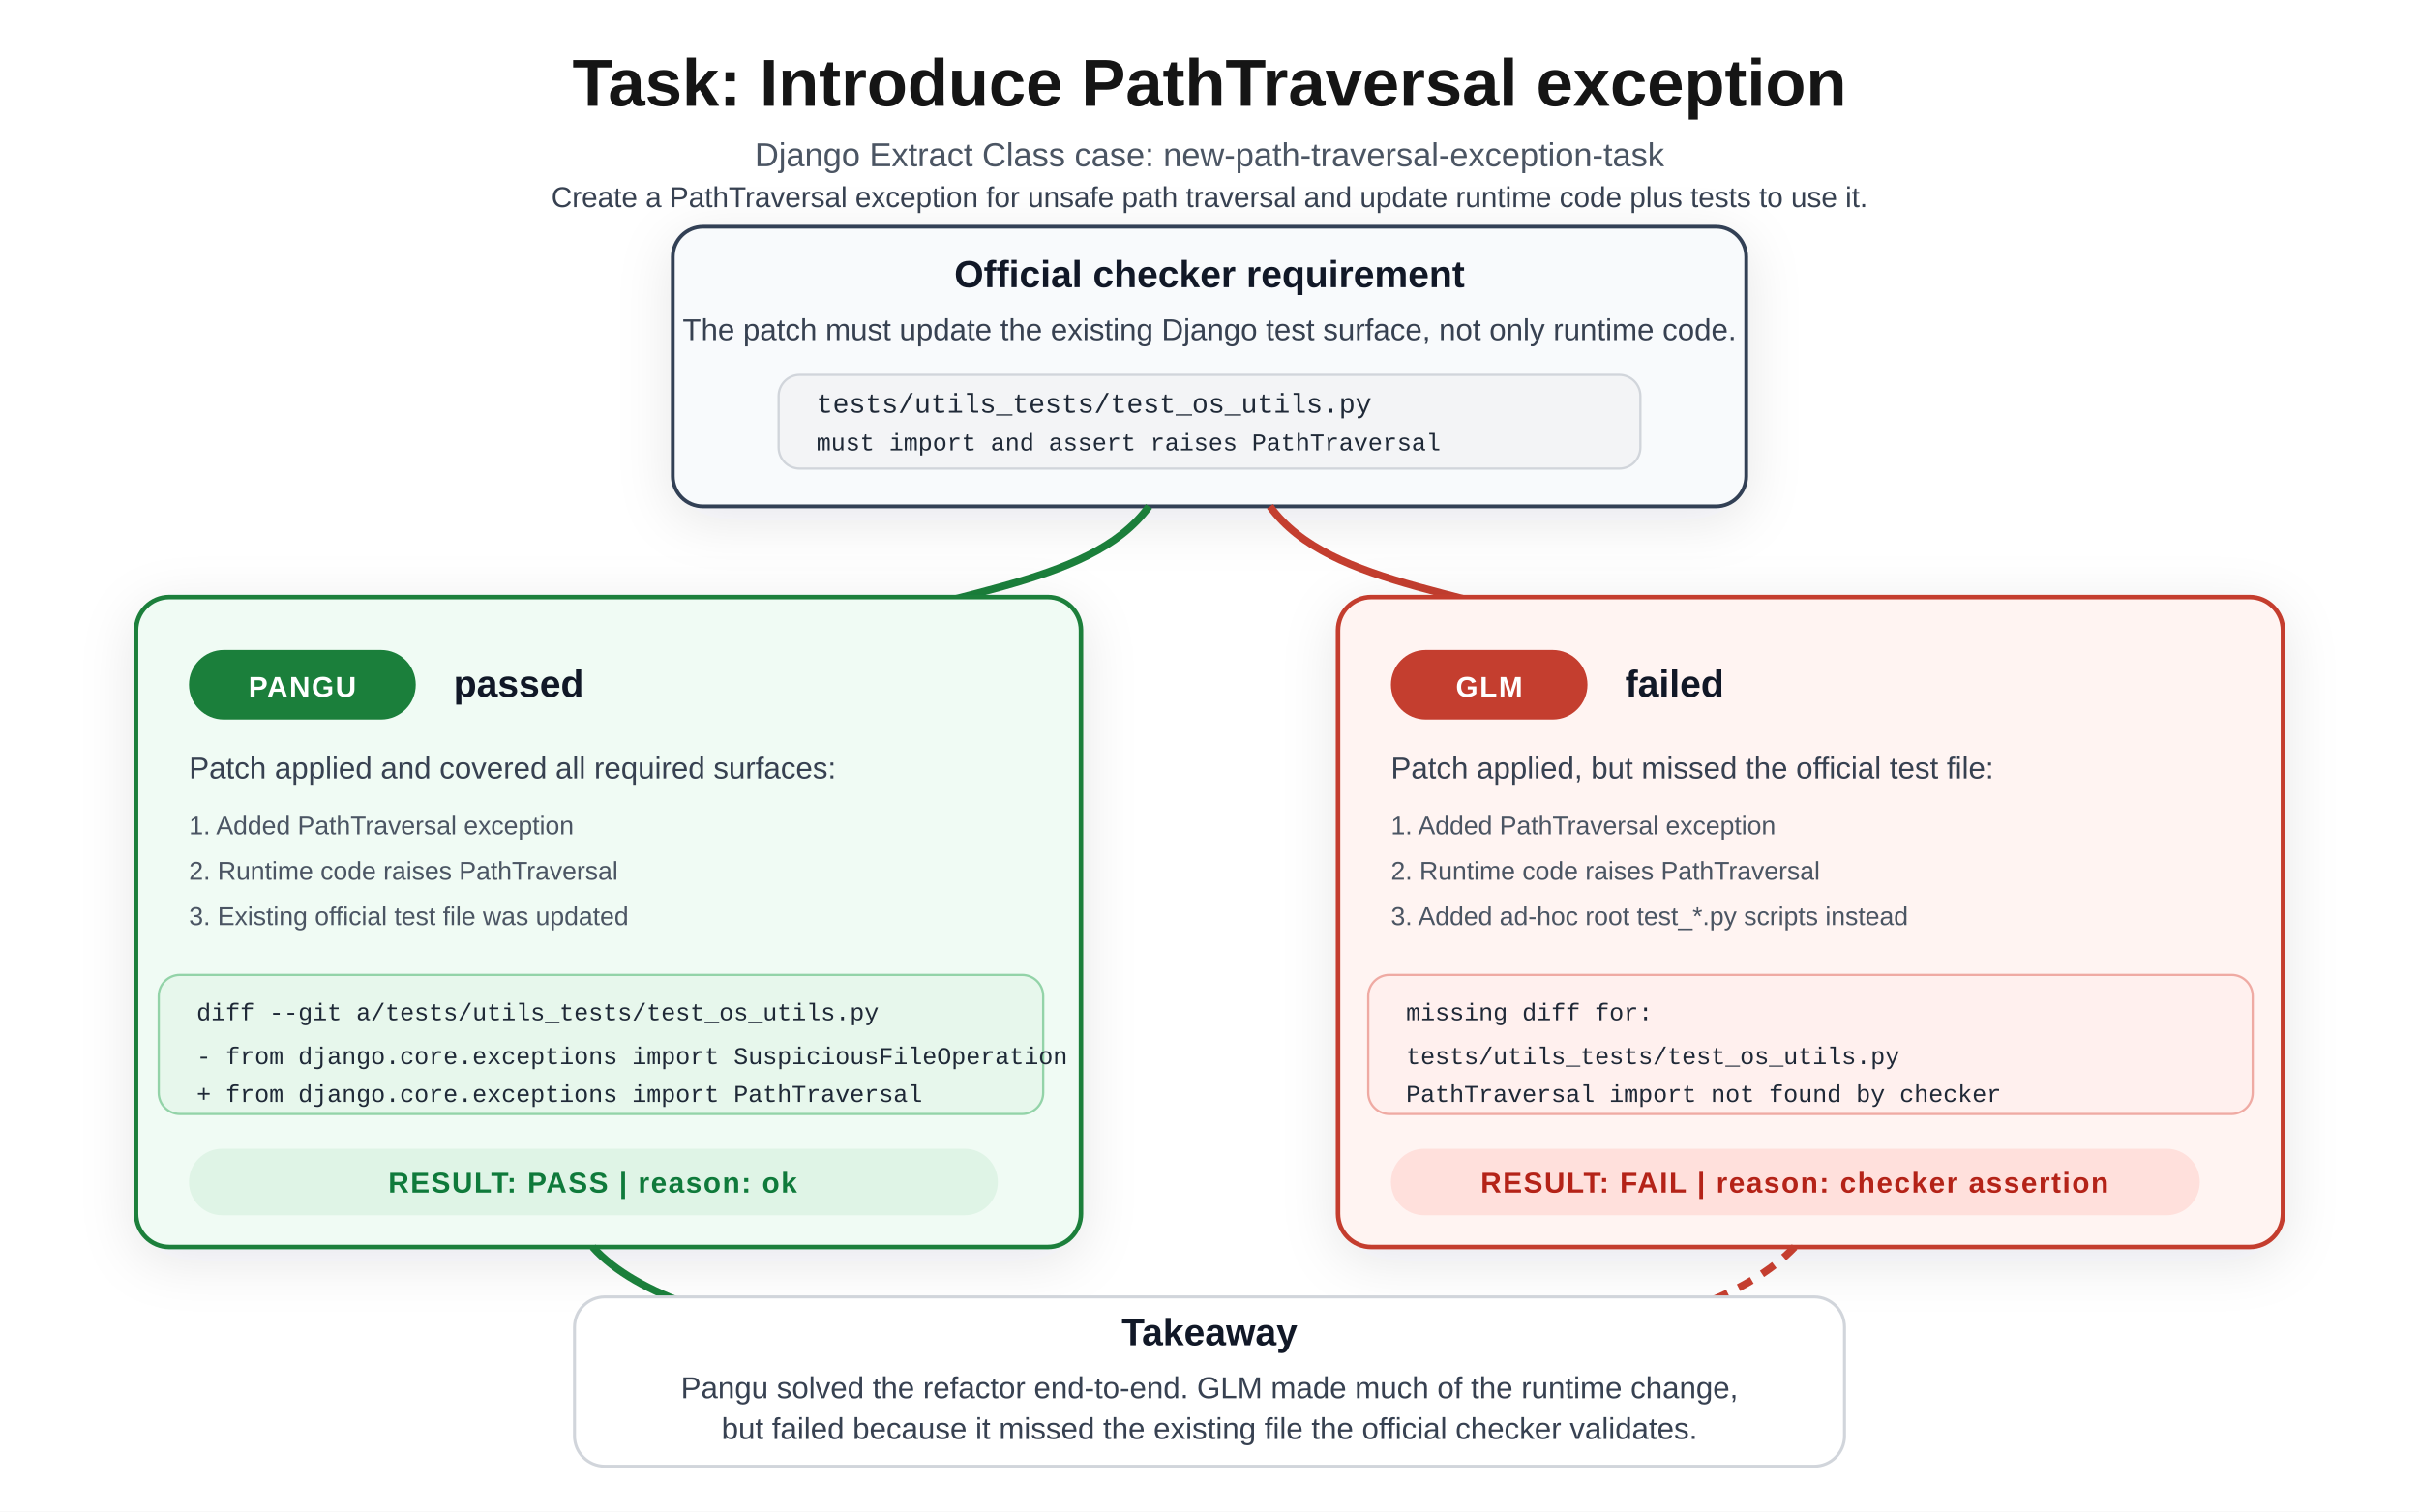
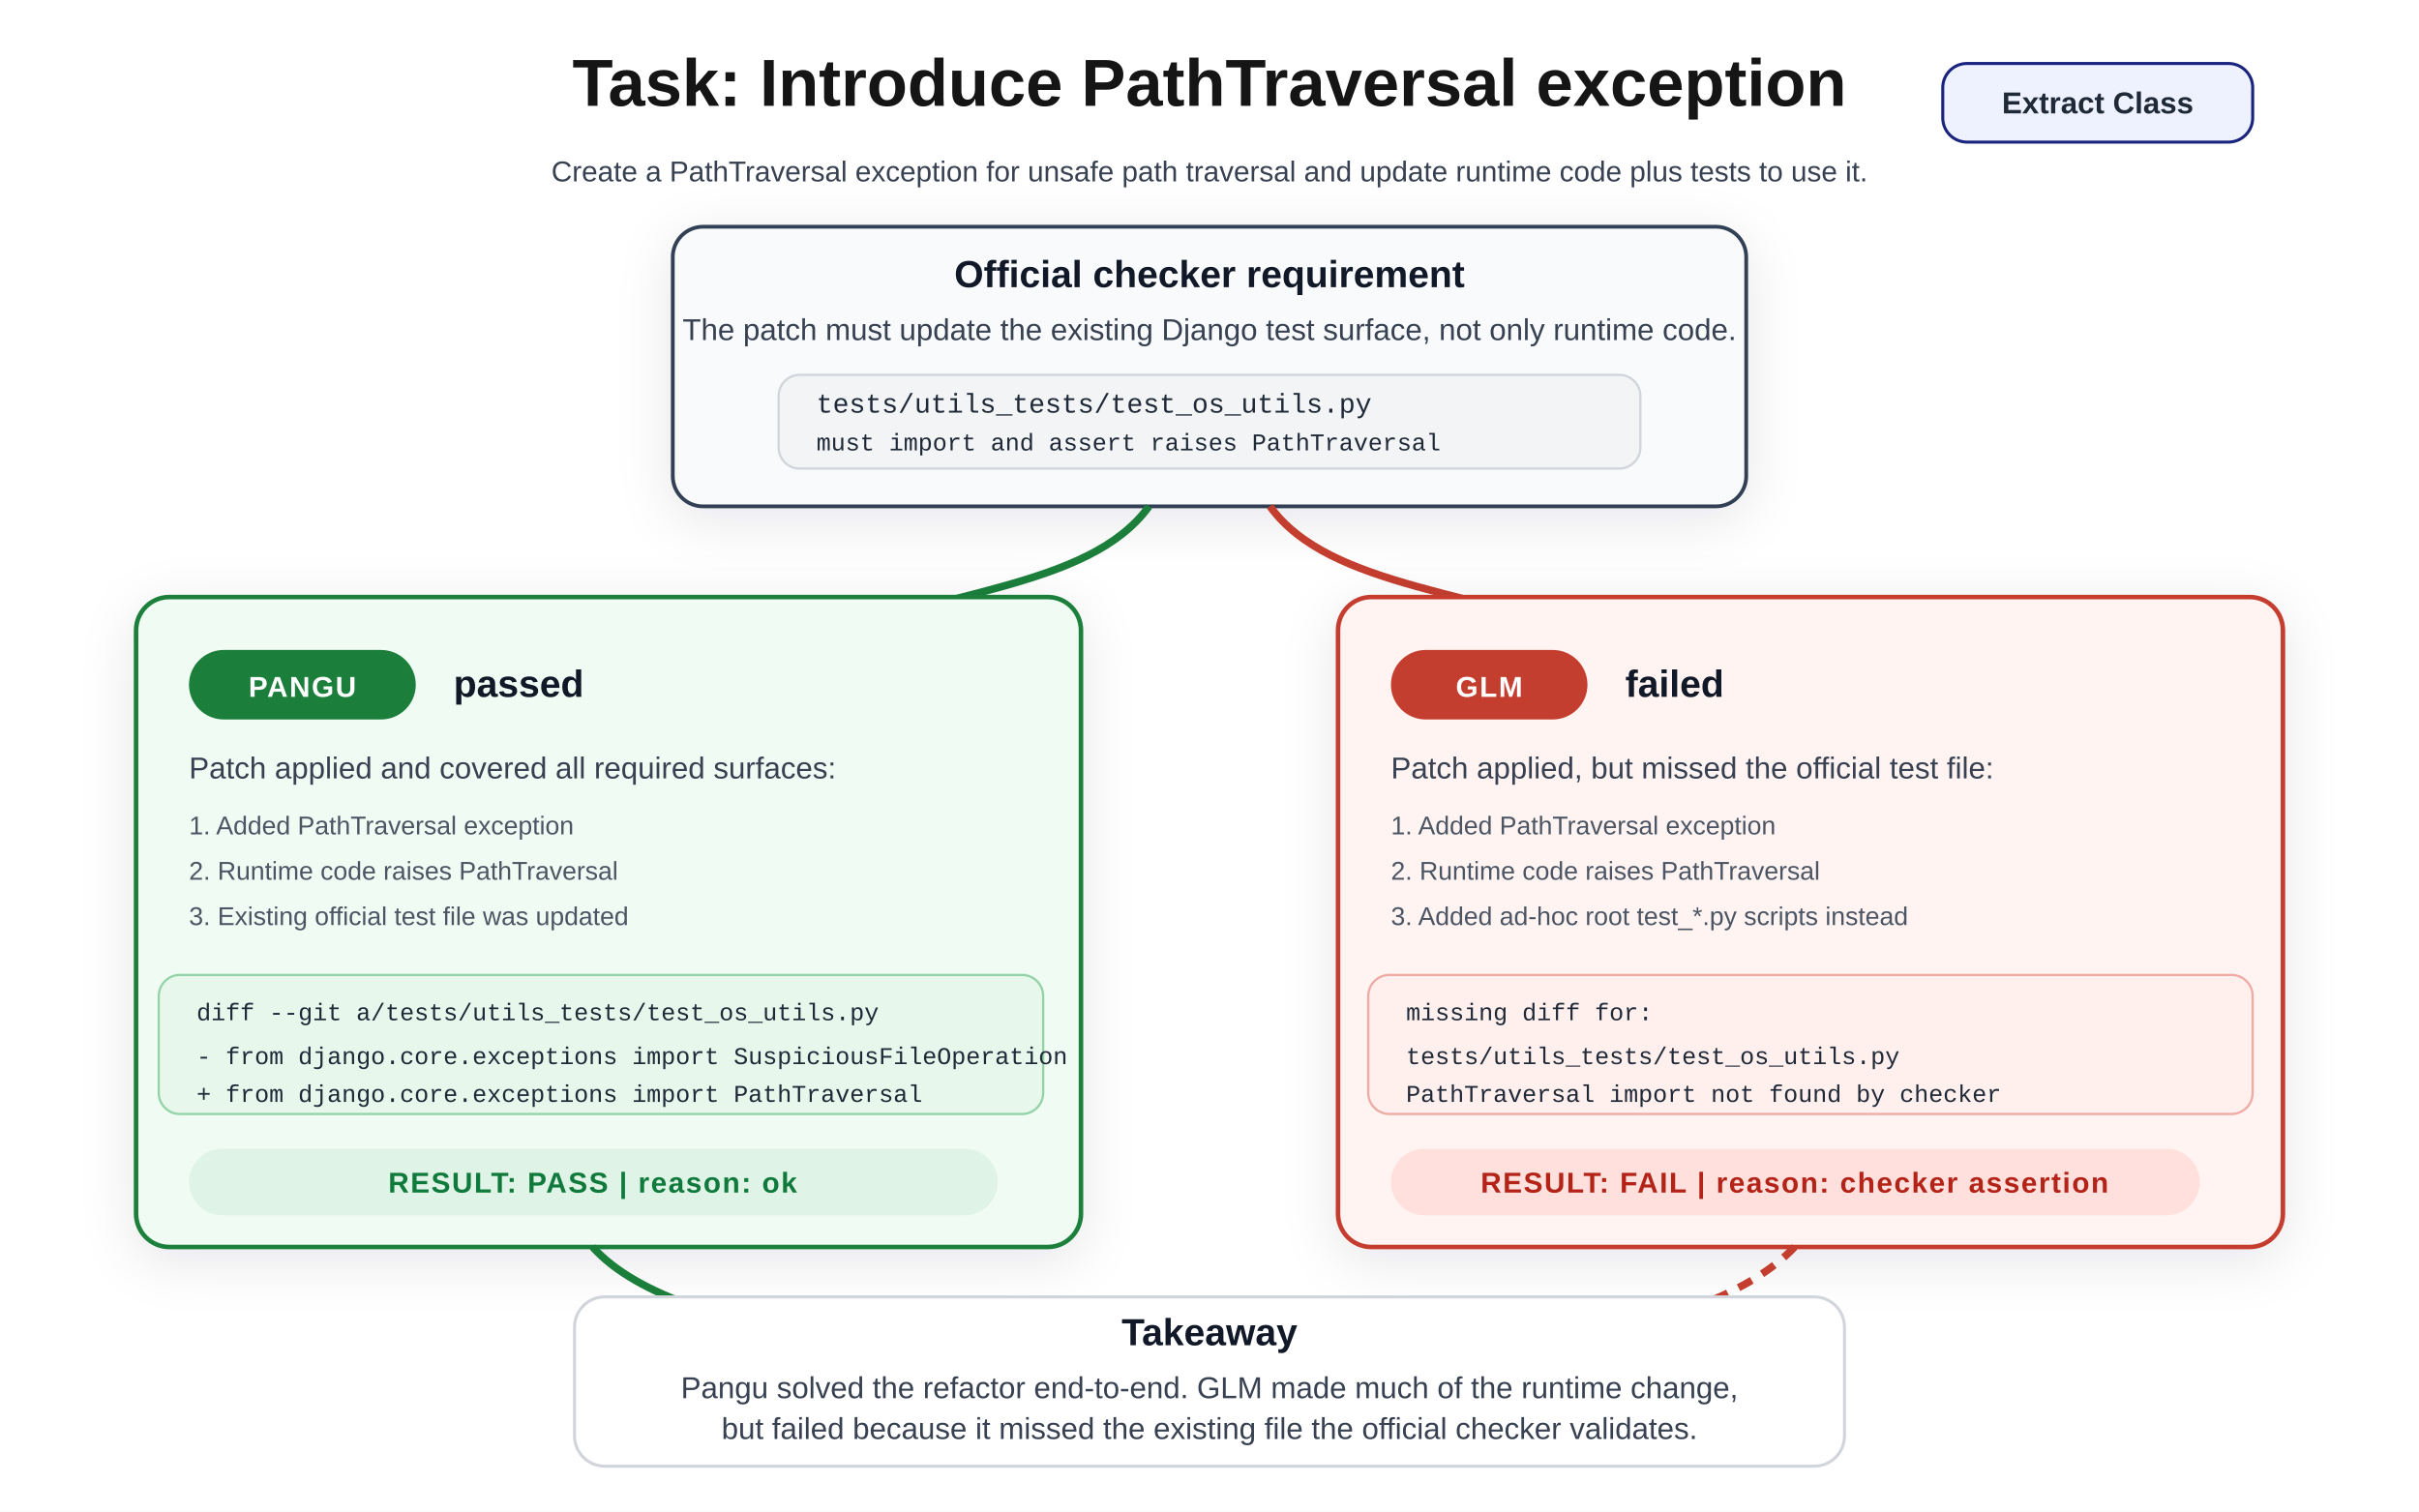
<svg xmlns="http://www.w3.org/2000/svg" width="1600" height="1000" viewBox="0 0 1600 1000" role="img" aria-labelledby="title desc">
  <defs>
    <style>
      .bg { fill: #ffffff; }
      .title { font: 700 44px Arial, Helvetica, sans-serif; fill: #151515; }
      .subtitle { font: 400 22px Arial, Helvetica, sans-serif; fill: #4b5563; }
      .taskdesc { font: 400 19px Arial, Helvetica, sans-serif; fill: #374151; }
+       .badge-text { font: 700 20px Arial, Helvetica, sans-serif; fill: #1f2937; }
+       .badge-box { fill: #eef2ff; stroke: #1a237e; stroke-width: 2; rx: 16; }
      .section { font: 700 25px Arial, Helvetica, sans-serif; fill: #111827; }
      .body { font: 400 20px Arial, Helvetica, sans-serif; fill: #374151; }
      .small { font: 400 17px Arial, Helvetica, sans-serif; fill: #4b5563; }
      .mono { font: 400 18px Consolas, "Liberation Mono", monospace; fill: #1f2937; }
      .mono-small { font: 400 16px Consolas, "Liberation Mono", monospace; fill: #1f2937; }
      .pill { font: 700 19px Arial, Helvetica, sans-serif; letter-spacing: 1px; }
      .pass { fill: #0f7a3b; }
      .fail { fill: #b42318; }
      .muted { fill: #6b7280; }
      .card { fill: #ffffff; stroke: #d1d5db; stroke-width: 2; rx: 20; }
      .pangu-card { fill: #f0fbf4; stroke: #1b7f3b; stroke-width: 3; rx: 22; }
      .glm-card { fill: #fff4f2; stroke: #c43e2f; stroke-width: 3; rx: 22; }
      .checker-card { fill: #f8fafc; stroke: #334155; stroke-width: 2.5; rx: 20; }
      .code { fill: #f3f4f6; stroke: #d1d5db; stroke-width: 1.5; rx: 14; }
      .green-code { fill: #e7f7ec; stroke: #93d3a8; stroke-width: 1.5; rx: 14; }
      .red-code { fill: #fff0ee; stroke: #efaaa3; stroke-width: 1.5; rx: 14; }
      .line { stroke: #9ca3af; stroke-width: 3; fill: none; }
      .green-line { stroke: #1b7f3b; stroke-width: 5; fill: none; }
      .red-line { stroke: #c43e2f; stroke-width: 5; fill: none; }
      .dash { stroke-dasharray: 10 8; }
      .shadow { filter: drop-shadow(0px 8px 18px rgba(15, 23, 42, 0.10)); }
    </style>
    <marker id="arrow-grey" markerWidth="12" markerHeight="12" refX="10" refY="6" orient="auto">
      <path d="M2,2 L10,6 L2,10 Z" fill="#9ca3af" />
    </marker>
    <marker id="arrow-green" markerWidth="12" markerHeight="12" refX="10" refY="6" orient="auto">
      <path d="M2,2 L10,6 L2,10 Z" fill="#1b7f3b" />
    </marker>
    <marker id="arrow-red" markerWidth="12" markerHeight="12" refX="10" refY="6" orient="auto">
      <path d="M2,2 L10,6 L2,10 Z" fill="#c43e2f" />
    </marker>
  </defs>
  <rect class="bg" width="1600" height="1000" />
  <text x="800" y="70" class="title" text-anchor="middle">Task: Introduce PathTraversal exception</text>
-   <text x="800" y="110" class="subtitle" text-anchor="middle">Django Extract Class case: new-path-traversal-exception-task</text>
-   <text x="800" y="137" class="taskdesc" text-anchor="middle">Create a PathTraversal exception for unsafe path traversal and update runtime code plus tests to use it.</text>
+   <rect x="1285" y="42" width="205" height="52" class="badge-box" />
+   <text x="1387.5" y="75" class="badge-text" text-anchor="middle">Extract Class</text>
+   <text x="800" y="120" class="taskdesc" text-anchor="middle">Create a PathTraversal exception for unsafe path traversal and update runtime code plus tests to use it.</text>
  <rect x="445" y="150" width="710" height="185" class="checker-card shadow" />
  <text x="800" y="190" class="section" text-anchor="middle">Official checker requirement</text>
  <text x="800" y="225" class="body" text-anchor="middle">The patch must update the existing Django test surface, not only runtime code.</text>
  <rect x="515" y="248" width="570" height="62" class="code" />
  <text x="540" y="273" class="mono">tests/utils_tests/test_os_utils.py</text>
  <text x="540" y="298" class="mono-small">must import and assert raises PathTraversal</text>
  <path d="M760 335 C720 390, 620 390, 520 430" class="green-line" marker-end="url(#arrow-green)" />
  <path d="M840 335 C880 390, 980 390, 1080 430" class="red-line" marker-end="url(#arrow-red)" />
  <rect x="90" y="395" width="625" height="430" class="pangu-card shadow" />
  <rect x="885" y="395" width="625" height="430" class="glm-card shadow" />
  <rect x="125" y="430" width="150" height="46" rx="23" fill="#1b7f3b" />
  <text x="200" y="461" class="pill" text-anchor="middle" fill="#ffffff">PANGU</text>
  <text x="300" y="461" class="section">passed</text>
  <rect x="920" y="430" width="130" height="46" rx="23" fill="#c43e2f" />
  <text x="985" y="461" class="pill" text-anchor="middle" fill="#ffffff">GLM</text>
  <text x="1075" y="461" class="section">failed</text>
  <text x="125" y="515" class="body">Patch applied and covered all required surfaces:</text>
  <text x="125" y="552" class="small">1. Added PathTraversal exception</text>
  <text x="125" y="582" class="small">2. Runtime code raises PathTraversal</text>
  <text x="125" y="612" class="small">3. Existing official test file was updated</text>
  <rect x="105" y="645" width="585" height="92" class="green-code" />
  <text x="130" y="675" class="mono-small">diff --git a/tests/utils_tests/test_os_utils.py</text>
  <text x="130" y="704" class="mono-small">- from django.core.exceptions import SuspiciousFileOperation</text>
  <text x="130" y="729" class="mono-small">+ from django.core.exceptions import PathTraversal</text>
  <rect x="125" y="760" width="535" height="44" rx="22" fill="#dff4e6" />
  <text x="392" y="789" class="pill pass" text-anchor="middle">RESULT: PASS  |  reason: ok</text>
  <text x="920" y="515" class="body">Patch applied, but missed the official test file:</text>
  <text x="920" y="552" class="small">1. Added PathTraversal exception</text>
  <text x="920" y="582" class="small">2. Runtime code raises PathTraversal</text>
  <text x="920" y="612" class="small">3. Added ad-hoc root test_*.py scripts instead</text>
  <rect x="905" y="645" width="585" height="92" class="red-code" />
  <text x="930" y="675" class="mono-small">missing diff for:</text>
  <text x="930" y="704" class="mono-small">tests/utils_tests/test_os_utils.py</text>
  <text x="930" y="729" class="mono-small">PathTraversal import not found by checker</text>
  <rect x="920" y="760" width="535" height="44" rx="22" fill="#ffe0dc" />
  <text x="1187" y="789" class="pill fail" text-anchor="middle">RESULT: FAIL  |  reason: checker assertion</text>
  <path d="M392 825 C450 890, 650 902, 800 902" class="green-line" marker-end="url(#arrow-green)" />
  <path d="M1187 825 C1125 890, 950 902, 820 902" class="red-line dash" marker-end="url(#arrow-red)" />
  <rect x="380" y="858" width="840" height="112" class="card" />
  <text x="800" y="890" class="section" text-anchor="middle">Takeaway</text>
  <text x="800" y="925" class="body" text-anchor="middle">Pangu solved the refactor end-to-end. GLM made much of the runtime change,</text>
  <text x="800" y="952" class="body" text-anchor="middle">but failed because it missed the existing file the official checker validates.</text>
</svg>
